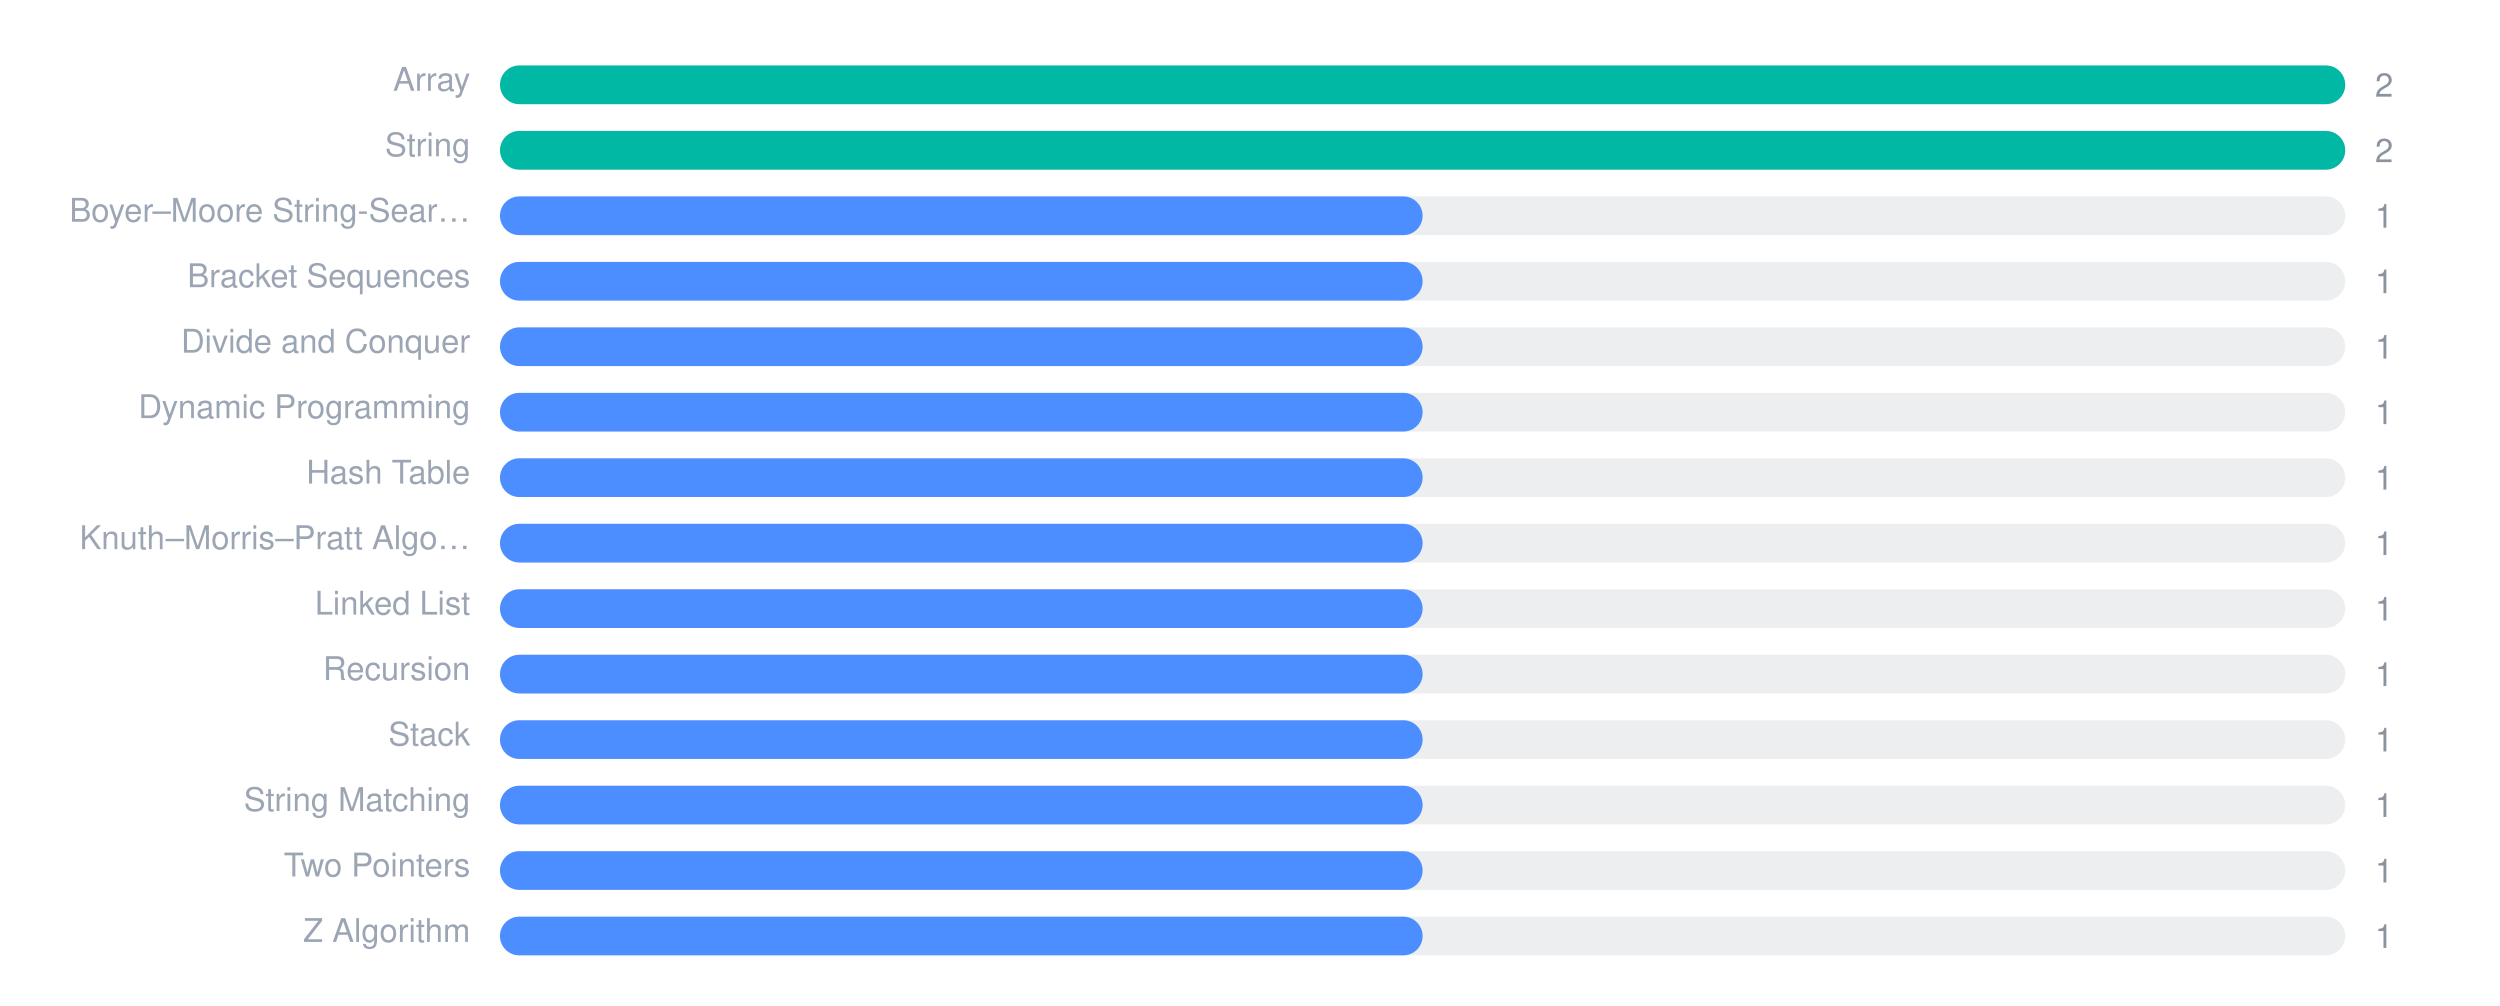
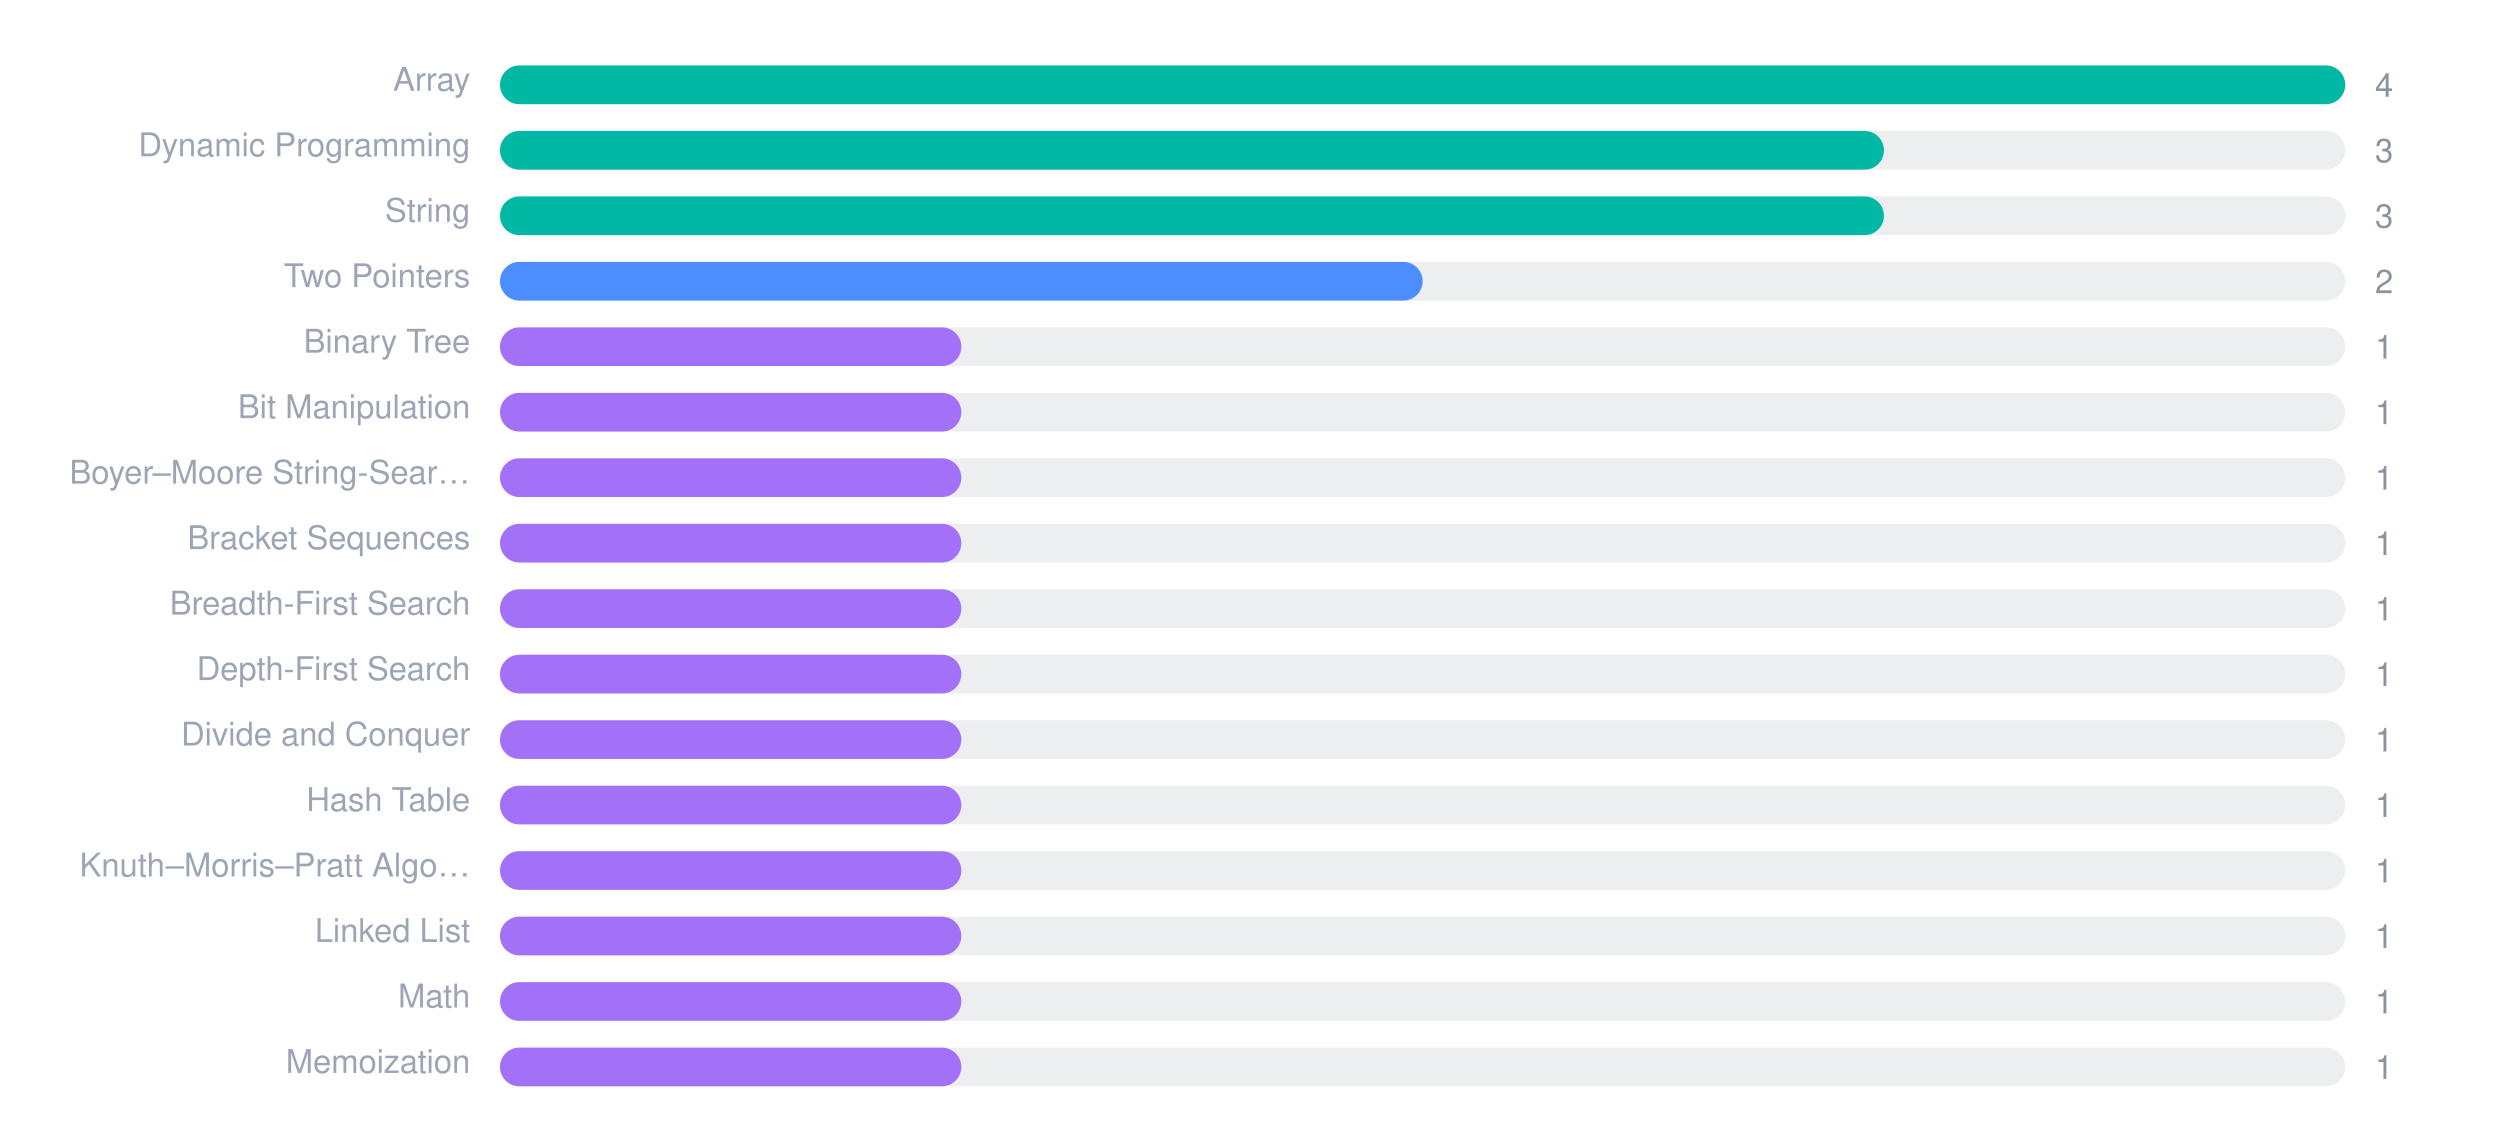
- <svg xmlns="http://www.w3.org/2000/svg" width="840" height="338" viewBox="0 0 840 338" role="img" aria-label="Problems solved by topic" font-family="-apple-system,BlinkMacSystemFont,'Segoe UI',Helvetica,Arial,sans-serif">
+ <svg xmlns="http://www.w3.org/2000/svg" width="840" height="382" viewBox="0 0 840 382" role="img" aria-label="Problems solved by topic" font-family="-apple-system,BlinkMacSystemFont,'Segoe UI',Helvetica,Arial,sans-serif">
  <text x="158" y="30.5" font-size="11" font-weight="400" fill="#9ba5b4" text-anchor="end">Array</text>
  <rect x="168" y="22" width="620" height="13" rx="6.5" fill="rgba(140,148,160,0.16)" />
  <rect x="168" y="22" width="620" height="13" rx="6.5" fill="#00b8a3" />
-   <text x="798" y="32.5" font-size="11" font-weight="400" fill="#8b949e" text-anchor="start">2</text>
-   <text x="158" y="52.5" font-size="11" font-weight="400" fill="#9ba5b4" text-anchor="end">String</text>
+   <text x="798" y="32.5" font-size="11" font-weight="400" fill="#8b949e" text-anchor="start">4</text>
+   <text x="158" y="52.5" font-size="11" font-weight="400" fill="#9ba5b4" text-anchor="end">Dynamic Programming</text>
  <rect x="168" y="44" width="620" height="13" rx="6.5" fill="rgba(140,148,160,0.16)" />
-   <rect x="168" y="44" width="620" height="13" rx="6.5" fill="#00b8a3" />
-   <text x="798" y="54.5" font-size="11" font-weight="400" fill="#8b949e" text-anchor="start">2</text>
-   <text x="158" y="74.5" font-size="11" font-weight="400" fill="#9ba5b4" text-anchor="end">Boyer–Moore String-Sear…</text>
+   <rect x="168" y="44" width="465" height="13" rx="6.5" fill="#00b8a3" />
+   <text x="798" y="54.5" font-size="11" font-weight="400" fill="#8b949e" text-anchor="start">3</text>
+   <text x="158" y="74.5" font-size="11" font-weight="400" fill="#9ba5b4" text-anchor="end">String</text>
  <rect x="168" y="66" width="620" height="13" rx="6.5" fill="rgba(140,148,160,0.16)" />
-   <rect x="168" y="66" width="310" height="13" rx="6.5" fill="#4c8dff" />
-   <text x="798" y="76.5" font-size="11" font-weight="400" fill="#8b949e" text-anchor="start">1</text>
-   <text x="158" y="96.5" font-size="11" font-weight="400" fill="#9ba5b4" text-anchor="end">Bracket Sequences</text>
+   <rect x="168" y="66" width="465" height="13" rx="6.5" fill="#00b8a3" />
+   <text x="798" y="76.5" font-size="11" font-weight="400" fill="#8b949e" text-anchor="start">3</text>
+   <text x="158" y="96.5" font-size="11" font-weight="400" fill="#9ba5b4" text-anchor="end">Two Pointers</text>
  <rect x="168" y="88" width="620" height="13" rx="6.5" fill="rgba(140,148,160,0.16)" />
  <rect x="168" y="88" width="310" height="13" rx="6.5" fill="#4c8dff" />
-   <text x="798" y="98.5" font-size="11" font-weight="400" fill="#8b949e" text-anchor="start">1</text>
-   <text x="158" y="118.5" font-size="11" font-weight="400" fill="#9ba5b4" text-anchor="end">Divide and Conquer</text>
+   <text x="798" y="98.5" font-size="11" font-weight="400" fill="#8b949e" text-anchor="start">2</text>
+   <text x="158" y="118.5" font-size="11" font-weight="400" fill="#9ba5b4" text-anchor="end">Binary Tree</text>
  <rect x="168" y="110" width="620" height="13" rx="6.5" fill="rgba(140,148,160,0.16)" />
-   <rect x="168" y="110" width="310" height="13" rx="6.5" fill="#4c8dff" />
+   <rect x="168" y="110" width="155" height="13" rx="6.5" fill="#a371f7" />
  <text x="798" y="120.5" font-size="11" font-weight="400" fill="#8b949e" text-anchor="start">1</text>
-   <text x="158" y="140.5" font-size="11" font-weight="400" fill="#9ba5b4" text-anchor="end">Dynamic Programming</text>
+   <text x="158" y="140.5" font-size="11" font-weight="400" fill="#9ba5b4" text-anchor="end">Bit Manipulation</text>
  <rect x="168" y="132" width="620" height="13" rx="6.5" fill="rgba(140,148,160,0.16)" />
-   <rect x="168" y="132" width="310" height="13" rx="6.5" fill="#4c8dff" />
+   <rect x="168" y="132" width="155" height="13" rx="6.5" fill="#a371f7" />
  <text x="798" y="142.5" font-size="11" font-weight="400" fill="#8b949e" text-anchor="start">1</text>
-   <text x="158" y="162.5" font-size="11" font-weight="400" fill="#9ba5b4" text-anchor="end">Hash Table</text>
+   <text x="158" y="162.5" font-size="11" font-weight="400" fill="#9ba5b4" text-anchor="end">Boyer–Moore String-Sear…</text>
  <rect x="168" y="154" width="620" height="13" rx="6.5" fill="rgba(140,148,160,0.16)" />
-   <rect x="168" y="154" width="310" height="13" rx="6.5" fill="#4c8dff" />
+   <rect x="168" y="154" width="155" height="13" rx="6.5" fill="#a371f7" />
  <text x="798" y="164.5" font-size="11" font-weight="400" fill="#8b949e" text-anchor="start">1</text>
-   <text x="158" y="184.5" font-size="11" font-weight="400" fill="#9ba5b4" text-anchor="end">Knuth–Morris–Pratt Algo…</text>
+   <text x="158" y="184.5" font-size="11" font-weight="400" fill="#9ba5b4" text-anchor="end">Bracket Sequences</text>
  <rect x="168" y="176" width="620" height="13" rx="6.5" fill="rgba(140,148,160,0.16)" />
-   <rect x="168" y="176" width="310" height="13" rx="6.5" fill="#4c8dff" />
+   <rect x="168" y="176" width="155" height="13" rx="6.5" fill="#a371f7" />
  <text x="798" y="186.5" font-size="11" font-weight="400" fill="#8b949e" text-anchor="start">1</text>
-   <text x="158" y="206.5" font-size="11" font-weight="400" fill="#9ba5b4" text-anchor="end">Linked List</text>
+   <text x="158" y="206.5" font-size="11" font-weight="400" fill="#9ba5b4" text-anchor="end">Breadth-First Search</text>
  <rect x="168" y="198" width="620" height="13" rx="6.5" fill="rgba(140,148,160,0.16)" />
-   <rect x="168" y="198" width="310" height="13" rx="6.5" fill="#4c8dff" />
+   <rect x="168" y="198" width="155" height="13" rx="6.5" fill="#a371f7" />
  <text x="798" y="208.5" font-size="11" font-weight="400" fill="#8b949e" text-anchor="start">1</text>
-   <text x="158" y="228.5" font-size="11" font-weight="400" fill="#9ba5b4" text-anchor="end">Recursion</text>
+   <text x="158" y="228.5" font-size="11" font-weight="400" fill="#9ba5b4" text-anchor="end">Depth-First Search</text>
  <rect x="168" y="220" width="620" height="13" rx="6.5" fill="rgba(140,148,160,0.16)" />
-   <rect x="168" y="220" width="310" height="13" rx="6.5" fill="#4c8dff" />
+   <rect x="168" y="220" width="155" height="13" rx="6.5" fill="#a371f7" />
  <text x="798" y="230.5" font-size="11" font-weight="400" fill="#8b949e" text-anchor="start">1</text>
-   <text x="158" y="250.5" font-size="11" font-weight="400" fill="#9ba5b4" text-anchor="end">Stack</text>
+   <text x="158" y="250.5" font-size="11" font-weight="400" fill="#9ba5b4" text-anchor="end">Divide and Conquer</text>
  <rect x="168" y="242" width="620" height="13" rx="6.5" fill="rgba(140,148,160,0.16)" />
-   <rect x="168" y="242" width="310" height="13" rx="6.5" fill="#4c8dff" />
+   <rect x="168" y="242" width="155" height="13" rx="6.5" fill="#a371f7" />
  <text x="798" y="252.5" font-size="11" font-weight="400" fill="#8b949e" text-anchor="start">1</text>
-   <text x="158" y="272.5" font-size="11" font-weight="400" fill="#9ba5b4" text-anchor="end">String Matching</text>
+   <text x="158" y="272.5" font-size="11" font-weight="400" fill="#9ba5b4" text-anchor="end">Hash Table</text>
  <rect x="168" y="264" width="620" height="13" rx="6.5" fill="rgba(140,148,160,0.16)" />
-   <rect x="168" y="264" width="310" height="13" rx="6.5" fill="#4c8dff" />
+   <rect x="168" y="264" width="155" height="13" rx="6.5" fill="#a371f7" />
  <text x="798" y="274.5" font-size="11" font-weight="400" fill="#8b949e" text-anchor="start">1</text>
-   <text x="158" y="294.5" font-size="11" font-weight="400" fill="#9ba5b4" text-anchor="end">Two Pointers</text>
+   <text x="158" y="294.5" font-size="11" font-weight="400" fill="#9ba5b4" text-anchor="end">Knuth–Morris–Pratt Algo…</text>
  <rect x="168" y="286" width="620" height="13" rx="6.5" fill="rgba(140,148,160,0.16)" />
-   <rect x="168" y="286" width="310" height="13" rx="6.5" fill="#4c8dff" />
+   <rect x="168" y="286" width="155" height="13" rx="6.5" fill="#a371f7" />
  <text x="798" y="296.5" font-size="11" font-weight="400" fill="#8b949e" text-anchor="start">1</text>
-   <text x="158" y="316.5" font-size="11" font-weight="400" fill="#9ba5b4" text-anchor="end">Z Algorithm</text>
+   <text x="158" y="316.5" font-size="11" font-weight="400" fill="#9ba5b4" text-anchor="end">Linked List</text>
  <rect x="168" y="308" width="620" height="13" rx="6.5" fill="rgba(140,148,160,0.16)" />
-   <rect x="168" y="308" width="310" height="13" rx="6.5" fill="#4c8dff" />
+   <rect x="168" y="308" width="155" height="13" rx="6.5" fill="#a371f7" />
  <text x="798" y="318.5" font-size="11" font-weight="400" fill="#8b949e" text-anchor="start">1</text>
+   <text x="158" y="338.5" font-size="11" font-weight="400" fill="#9ba5b4" text-anchor="end">Math</text>
+   <rect x="168" y="330" width="620" height="13" rx="6.5" fill="rgba(140,148,160,0.16)" />
+   <rect x="168" y="330" width="155" height="13" rx="6.5" fill="#a371f7" />
+   <text x="798" y="340.5" font-size="11" font-weight="400" fill="#8b949e" text-anchor="start">1</text>
+   <text x="158" y="360.5" font-size="11" font-weight="400" fill="#9ba5b4" text-anchor="end">Memoization</text>
+   <rect x="168" y="352" width="620" height="13" rx="6.5" fill="rgba(140,148,160,0.16)" />
+   <rect x="168" y="352" width="155" height="13" rx="6.5" fill="#a371f7" />
+   <text x="798" y="362.5" font-size="11" font-weight="400" fill="#8b949e" text-anchor="start">1</text>
</svg>
